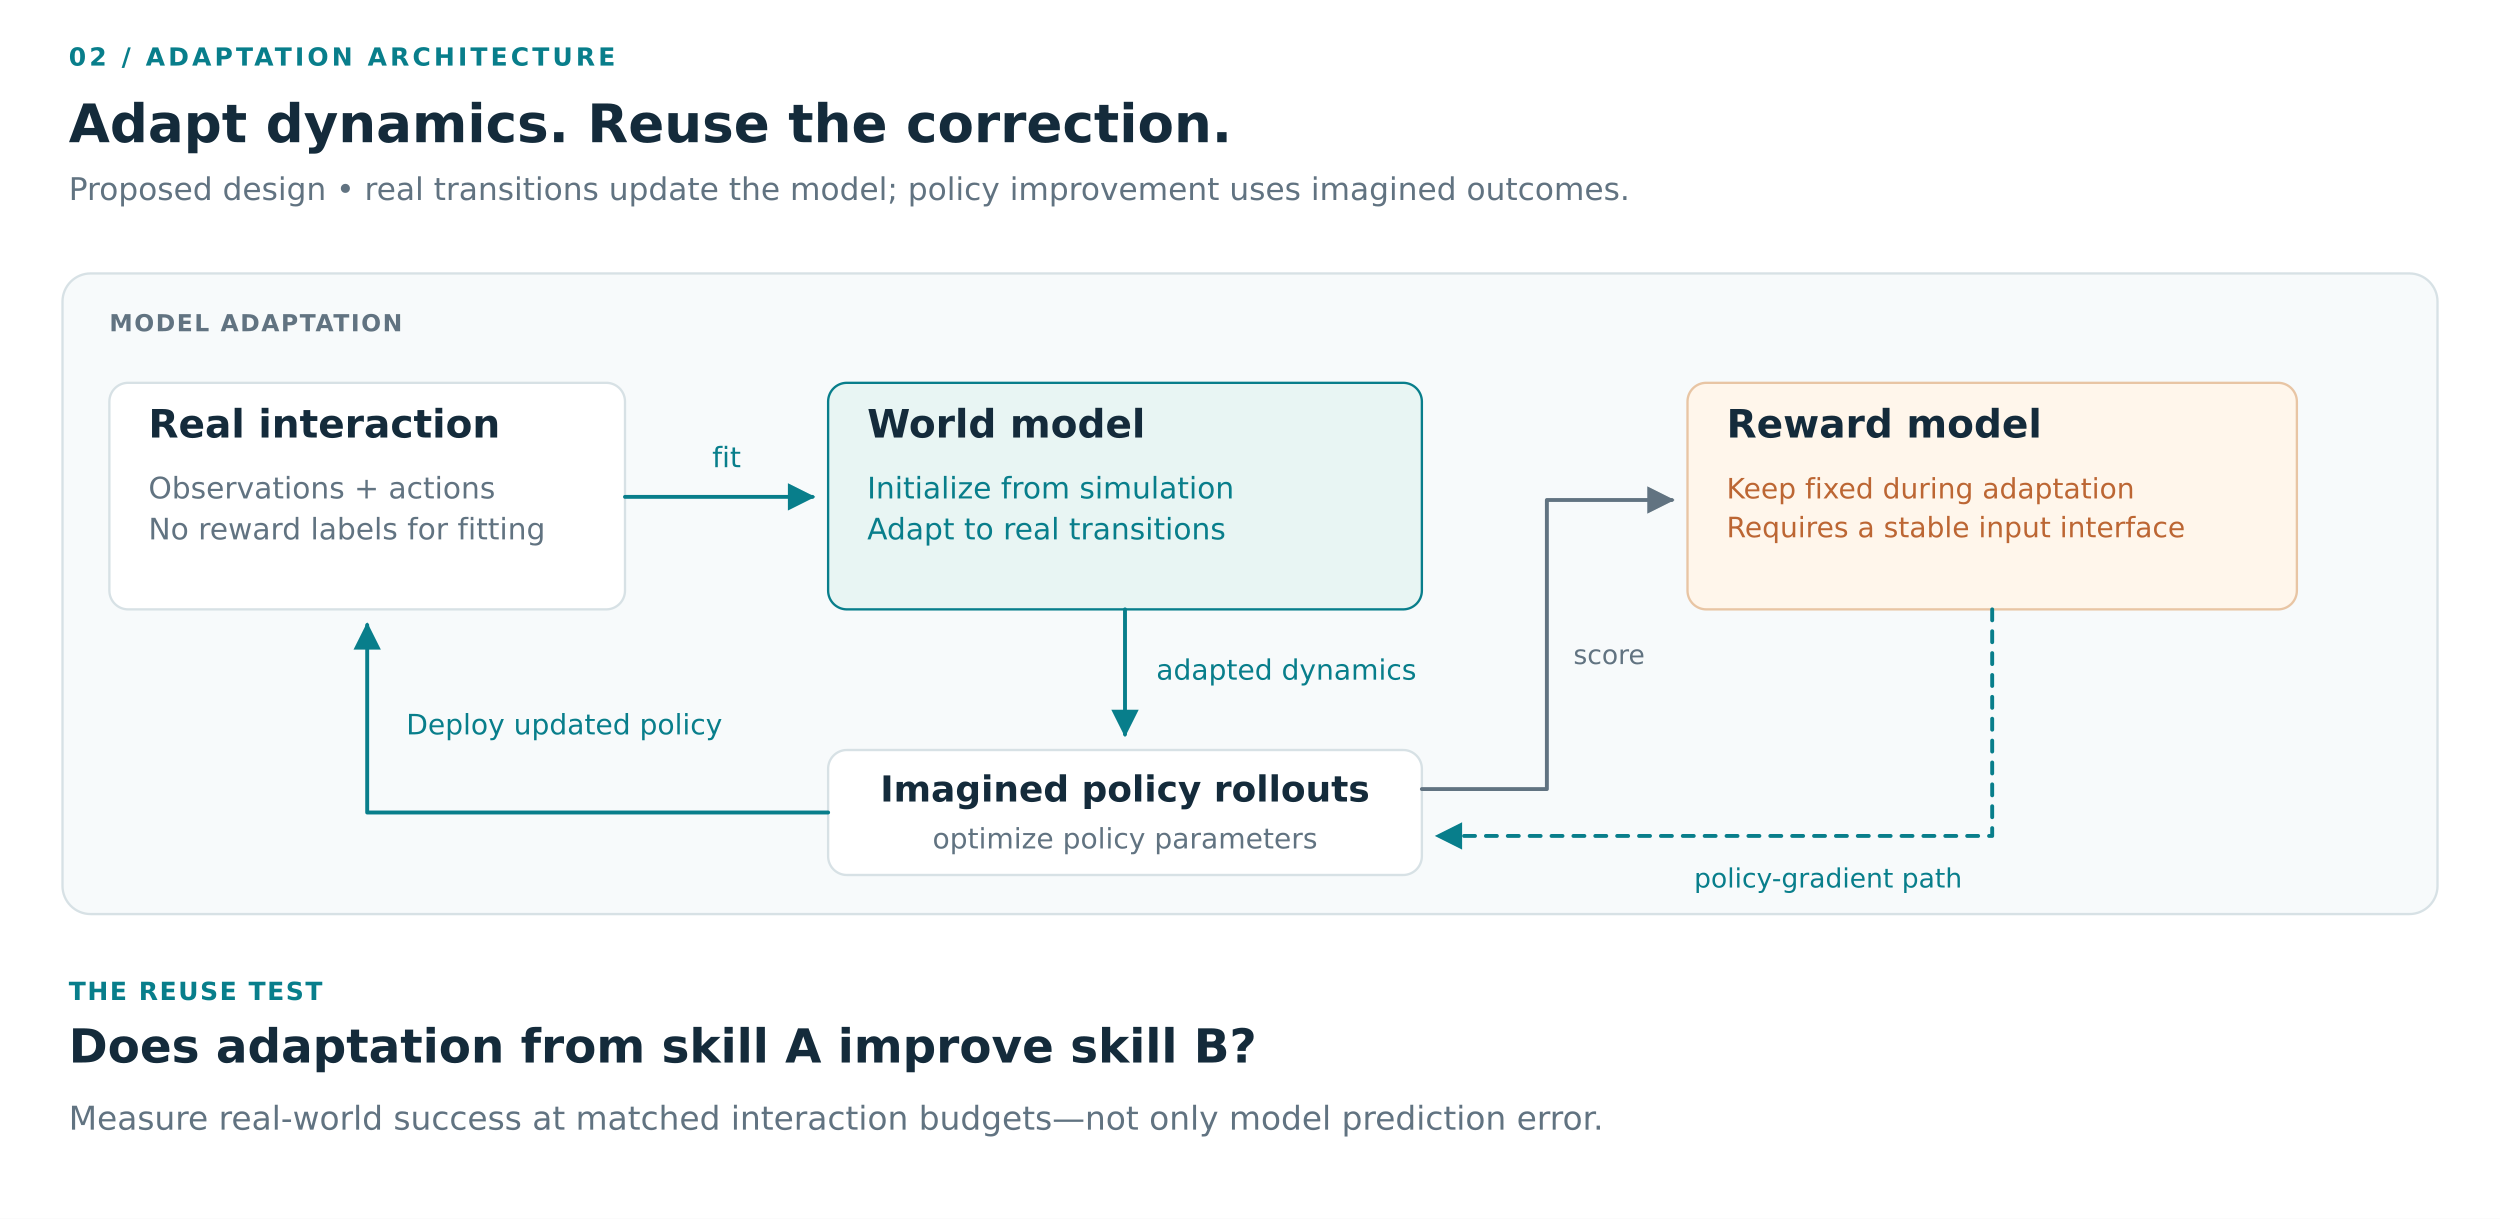
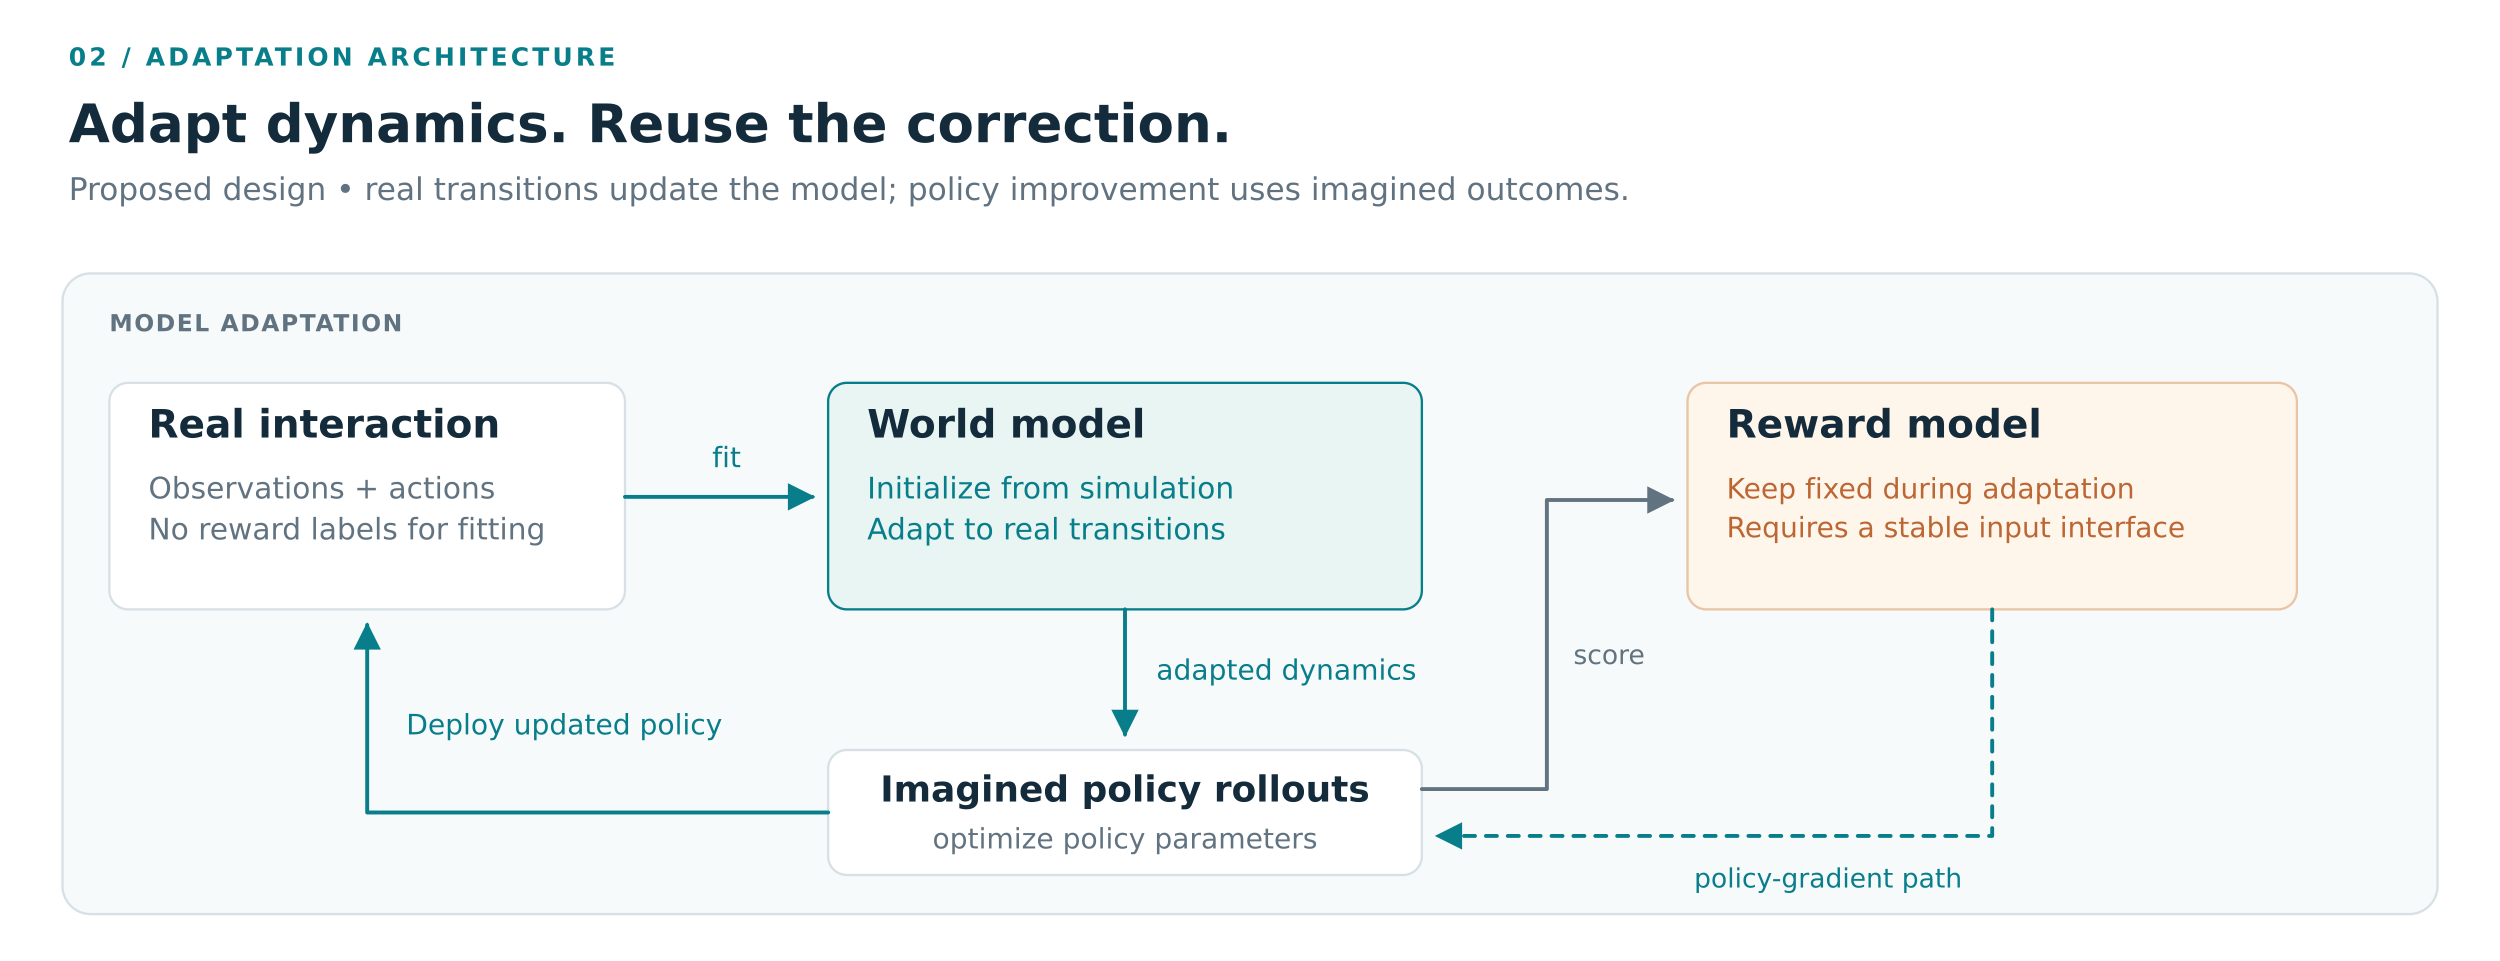
- <svg xmlns="http://www.w3.org/2000/svg" width="1600" height="780" viewBox="0 0 1600 780" role="img">
+ <svg xmlns="http://www.w3.org/2000/svg" width="1600" height="615" viewBox="0 0 1600 615" role="img">
  <defs>
    <marker id="arr" viewBox="0 0 10 10" refX="9" refY="5" markerWidth="7" markerHeight="7" orient="auto-start-reverse">
      <path d="M0 0L10 5L0 10Z" fill="#087e8b" />
    </marker>
    <marker id="gray" viewBox="0 0 10 10" refX="9" refY="5" markerWidth="7" markerHeight="7" orient="auto">
      <path d="M0 0L10 5L0 10Z" fill="#617381" />
    </marker>
    <linearGradient id="depth" x1="0" y1="0" x2="1" y2="1">
      <stop stop-color="#d6f1ee" />
      <stop offset="1" stop-color="#147c8d" />
    </linearGradient>
  </defs>
  <rect width="100%" height="100%" fill="#fff" />
  <text x="44" y="42.0" font-family="DejaVu Sans, sans-serif" font-size="16" font-weight="700" fill="#087e8b" text-anchor="start" letter-spacing="2">02 / ADAPTATION ARCHITECTURE</text>
  <text x="44" y="91.0" font-family="DejaVu Sans, sans-serif" font-size="34" font-weight="700" fill="#142b3b" text-anchor="start" letter-spacing="0">Adapt dynamics. Reuse the correction.</text>
  <text x="44" y="128.0" font-family="DejaVu Sans, sans-serif" font-size="20" font-weight="400" fill="#617381" text-anchor="start" letter-spacing="0">Proposed design • real transitions update the model; policy improvement uses imagined outcomes.</text>
  <rect x="40" y="175" width="1520" height="410" rx="18" fill="#f7fafb" stroke="#d7e1e5" stroke-width="1.5" />
  <text x="70" y="212.0" font-family="DejaVu Sans, sans-serif" font-size="15" font-weight="700" fill="#617381" text-anchor="start" letter-spacing="1">MODEL ADAPTATION</text>
  <rect x="70" y="245" width="330" height="145" rx="12" fill="#fff" stroke="#d7e1e5" stroke-width="1.5" />
  <text x="95" y="280.0" font-family="DejaVu Sans, sans-serif" font-size="25" font-weight="700" fill="#142b3b" text-anchor="start" letter-spacing="0">Real interaction</text>
  <text x="95" y="319.0" font-family="DejaVu Sans, sans-serif" font-size="19" font-weight="400" fill="#617381" text-anchor="start" letter-spacing="0">Observations + actions</text>
  <text x="95" y="345.22" font-family="DejaVu Sans, sans-serif" font-size="19" font-weight="400" fill="#617381" text-anchor="start" letter-spacing="0">No reward labels for fitting</text>
  <rect x="530" y="245" width="380" height="145" rx="12" fill="#e8f5f3" stroke="#087e8b" stroke-width="1.5" />
  <text x="555" y="280.0" font-family="DejaVu Sans, sans-serif" font-size="25" font-weight="700" fill="#142b3b" text-anchor="start" letter-spacing="0">World model</text>
  <text x="555" y="319.0" font-family="DejaVu Sans, sans-serif" font-size="19" font-weight="400" fill="#087e8b" text-anchor="start" letter-spacing="0">Initialize from simulation</text>
  <text x="555" y="345.22" font-family="DejaVu Sans, sans-serif" font-size="19" font-weight="400" fill="#087e8b" text-anchor="start" letter-spacing="0">Adapt to real transitions</text>
  <path d="M400 318 H520" fill="none" stroke="#087e8b" stroke-width="2.5" stroke-linejoin="round" stroke-linecap="round" marker-end="url(#arr)" />
  <text x="465" y="299.0" font-family="DejaVu Sans, sans-serif" font-size="18" font-weight="400" fill="#087e8b" text-anchor="middle" letter-spacing="0">fit</text>
  <path d="M720 390 V470" fill="none" stroke="#087e8b" stroke-width="2.5" stroke-linejoin="round" stroke-linecap="round" marker-end="url(#arr)" />
  <text x="740" y="435.0" font-family="DejaVu Sans, sans-serif" font-size="18" font-weight="400" fill="#087e8b" text-anchor="start" letter-spacing="0">adapted dynamics</text>
  <rect x="530" y="480" width="380" height="80" rx="12" fill="#fff" stroke="#d7e1e5" stroke-width="1.5" />
  <text x="720" y="513.0" font-family="DejaVu Sans, sans-serif" font-size="23" font-weight="700" fill="#142b3b" text-anchor="middle" letter-spacing="0">Imagined policy rollouts</text>
  <text x="720" y="543.0" font-family="DejaVu Sans, sans-serif" font-size="18" font-weight="400" fill="#617381" text-anchor="middle" letter-spacing="0">optimize policy parameters</text>
  <rect x="1080" y="245" width="390" height="145" rx="12" fill="#fff6eb" stroke="#e8c5a4" stroke-width="1.5" />
  <text x="1105" y="280.0" font-family="DejaVu Sans, sans-serif" font-size="25" font-weight="700" fill="#142b3b" text-anchor="start" letter-spacing="0">Reward model</text>
  <text x="1105" y="319.0" font-family="DejaVu Sans, sans-serif" font-size="18" font-weight="400" fill="#bc6633" text-anchor="start" letter-spacing="0">Keep fixed during adaptation</text>
  <text x="1105" y="343.84" font-family="DejaVu Sans, sans-serif" font-size="18" font-weight="400" fill="#bc6633" text-anchor="start" letter-spacing="0">Requires a stable input interface</text>
  <path d="M910 505 H990 V320 H1070" fill="none" stroke="#617381" stroke-width="2.5" stroke-linejoin="round" stroke-linecap="round" marker-end="url(#gray)" />
  <text x="1007" y="425.0" font-family="DejaVu Sans, sans-serif" font-size="17" font-weight="400" fill="#617381" text-anchor="start" letter-spacing="0">score</text>
  <path d="M1275 390 V535 H920" fill="none" stroke="#087e8b" stroke-width="2.5" stroke-linejoin="round" stroke-linecap="round" stroke-dasharray="7 7" marker-end="url(#arr)" />
  <text x="1170" y="568.0" font-family="DejaVu Sans, sans-serif" font-size="17" font-weight="400" fill="#087e8b" text-anchor="middle" letter-spacing="0">policy-gradient path</text>
  <path d="M530 520 H235 V400" fill="none" stroke="#087e8b" stroke-width="2.5" stroke-linejoin="round" stroke-linecap="round" marker-end="url(#arr)" />
  <text x="260" y="470.0" font-family="DejaVu Sans, sans-serif" font-size="18" font-weight="400" fill="#087e8b" text-anchor="start" letter-spacing="0">Deploy updated policy</text>
-   <text x="44" y="640.0" font-family="DejaVu Sans, sans-serif" font-size="16" font-weight="700" fill="#087e8b" text-anchor="start" letter-spacing="1">THE REUSE TEST</text>
-   <text x="44" y="680.0" font-family="DejaVu Sans, sans-serif" font-size="30" font-weight="700" fill="#142b3b" text-anchor="start" letter-spacing="0">Does adaptation from skill A improve skill B?</text>
-   <text x="44" y="723.0" font-family="DejaVu Sans, sans-serif" font-size="21" font-weight="400" fill="#617381" text-anchor="start" letter-spacing="0">Measure real-world success at matched interaction budgets—not only model prediction error.</text>
</svg>
